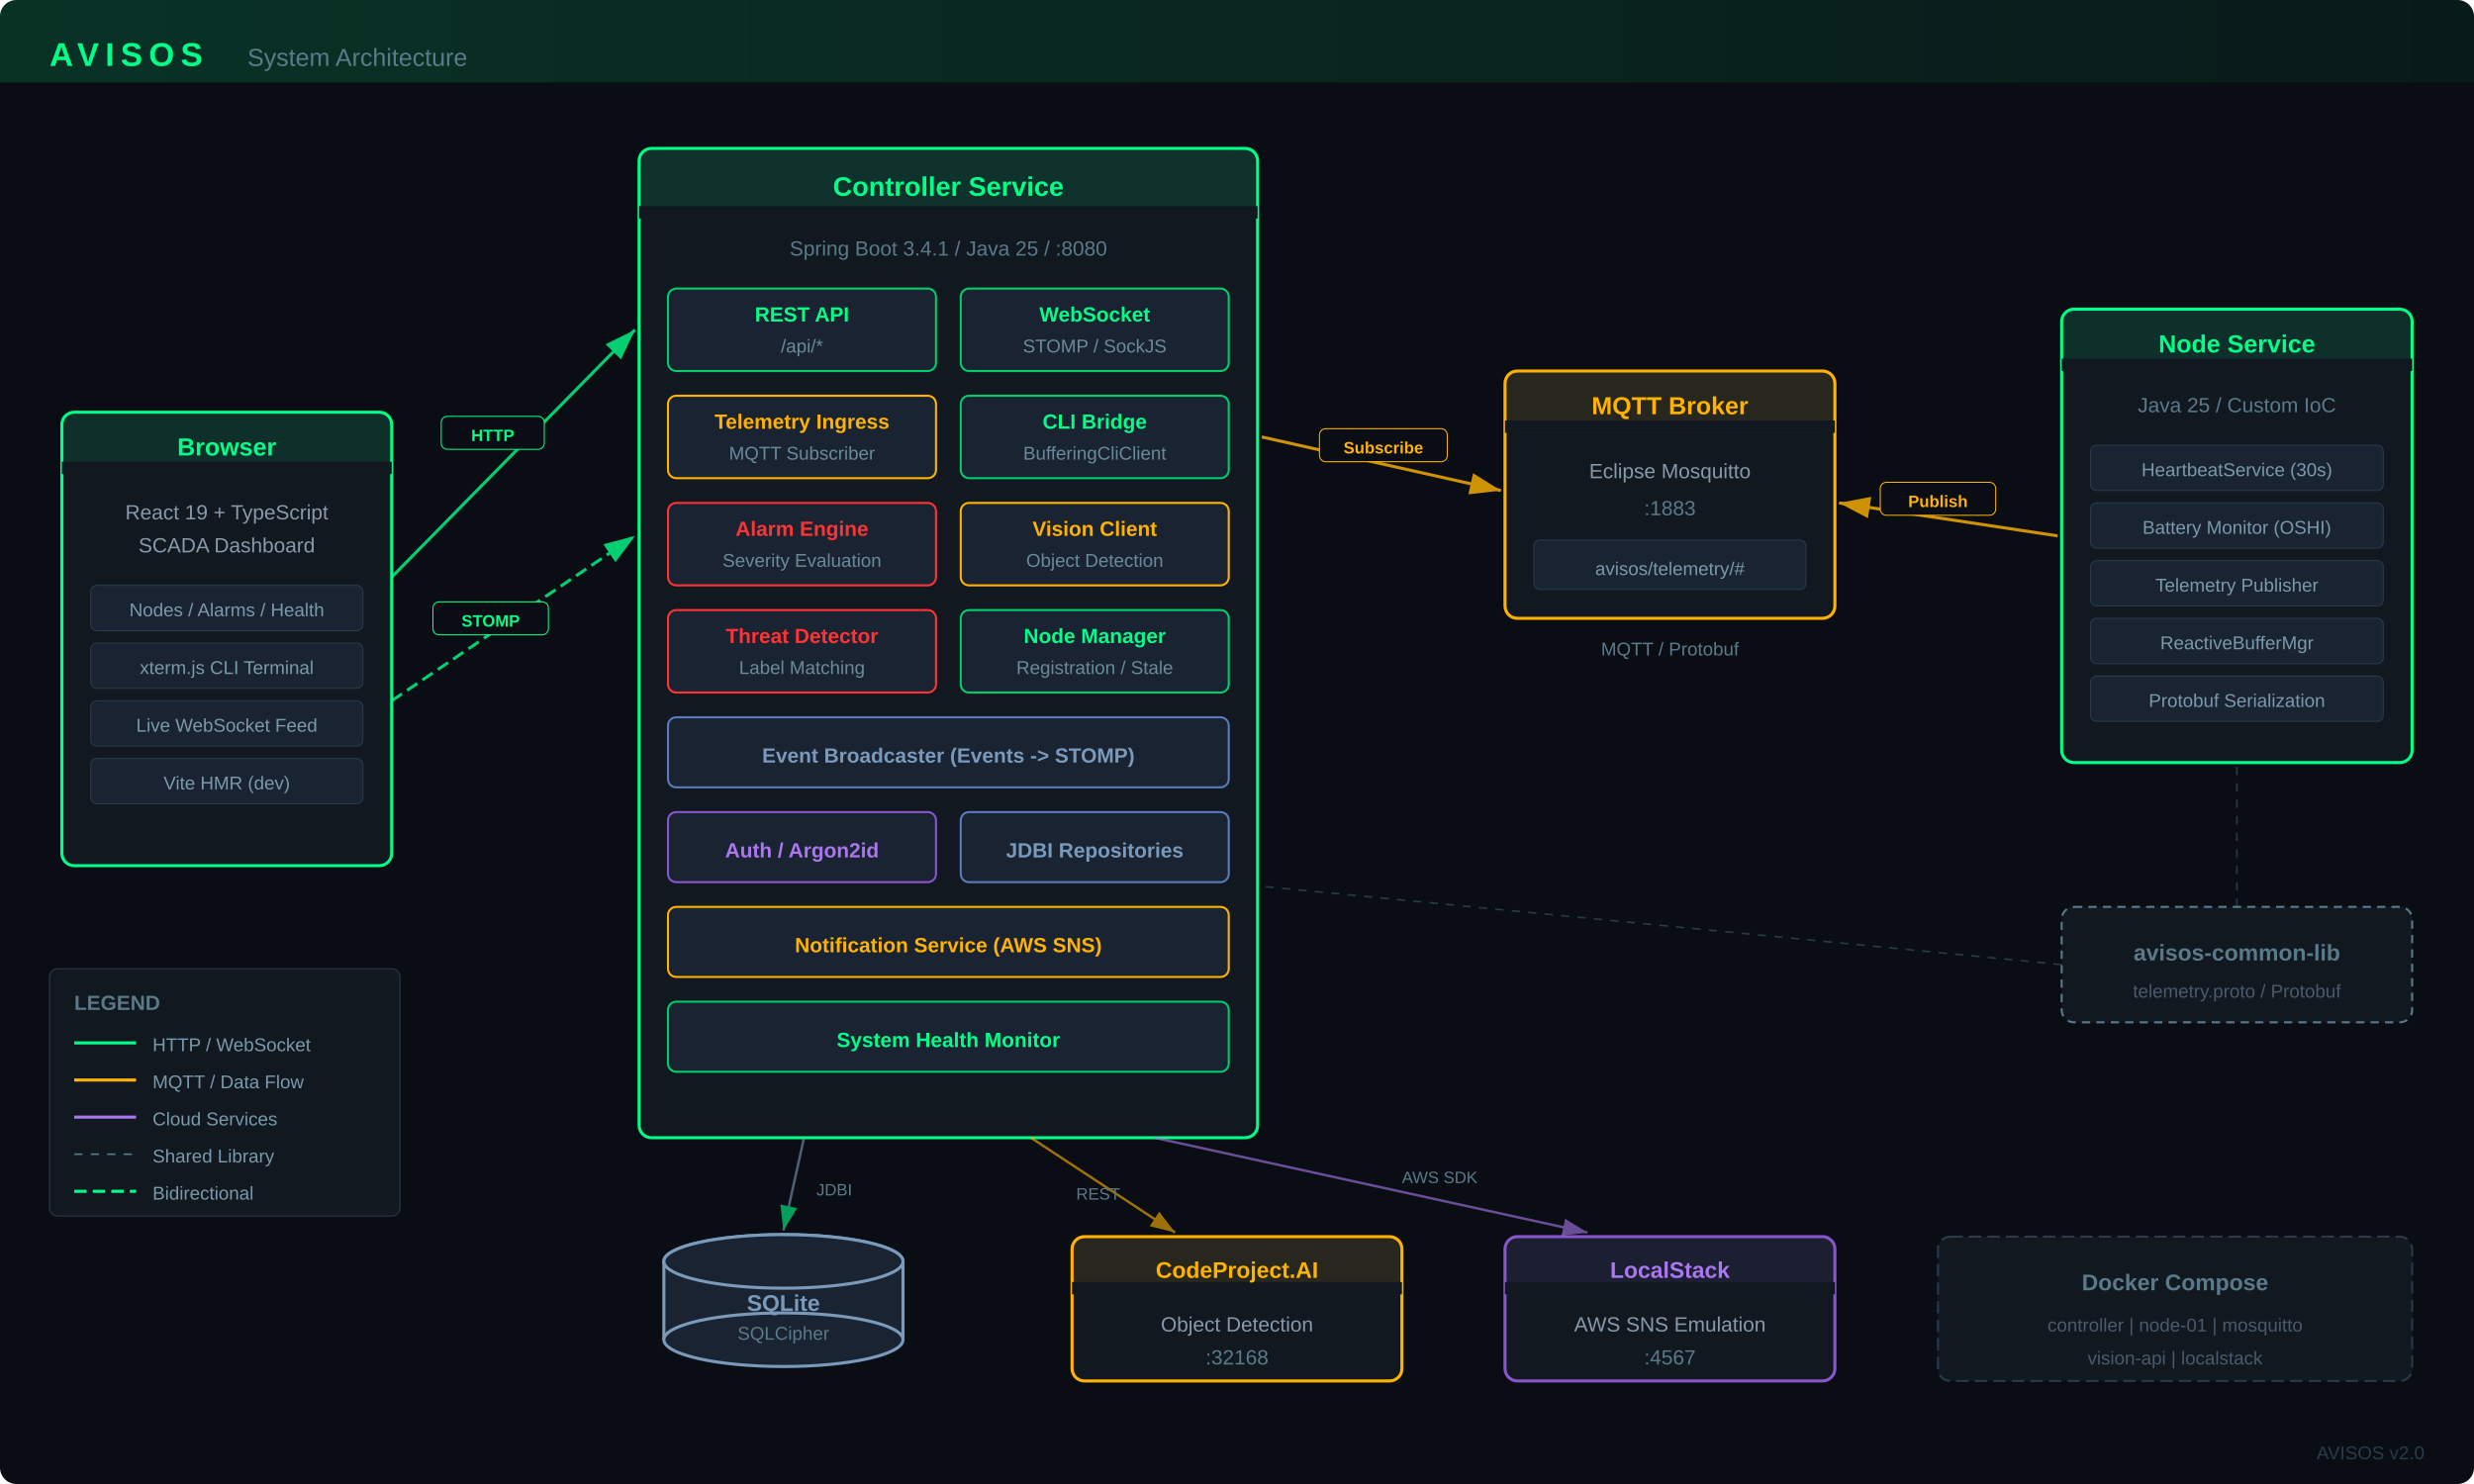
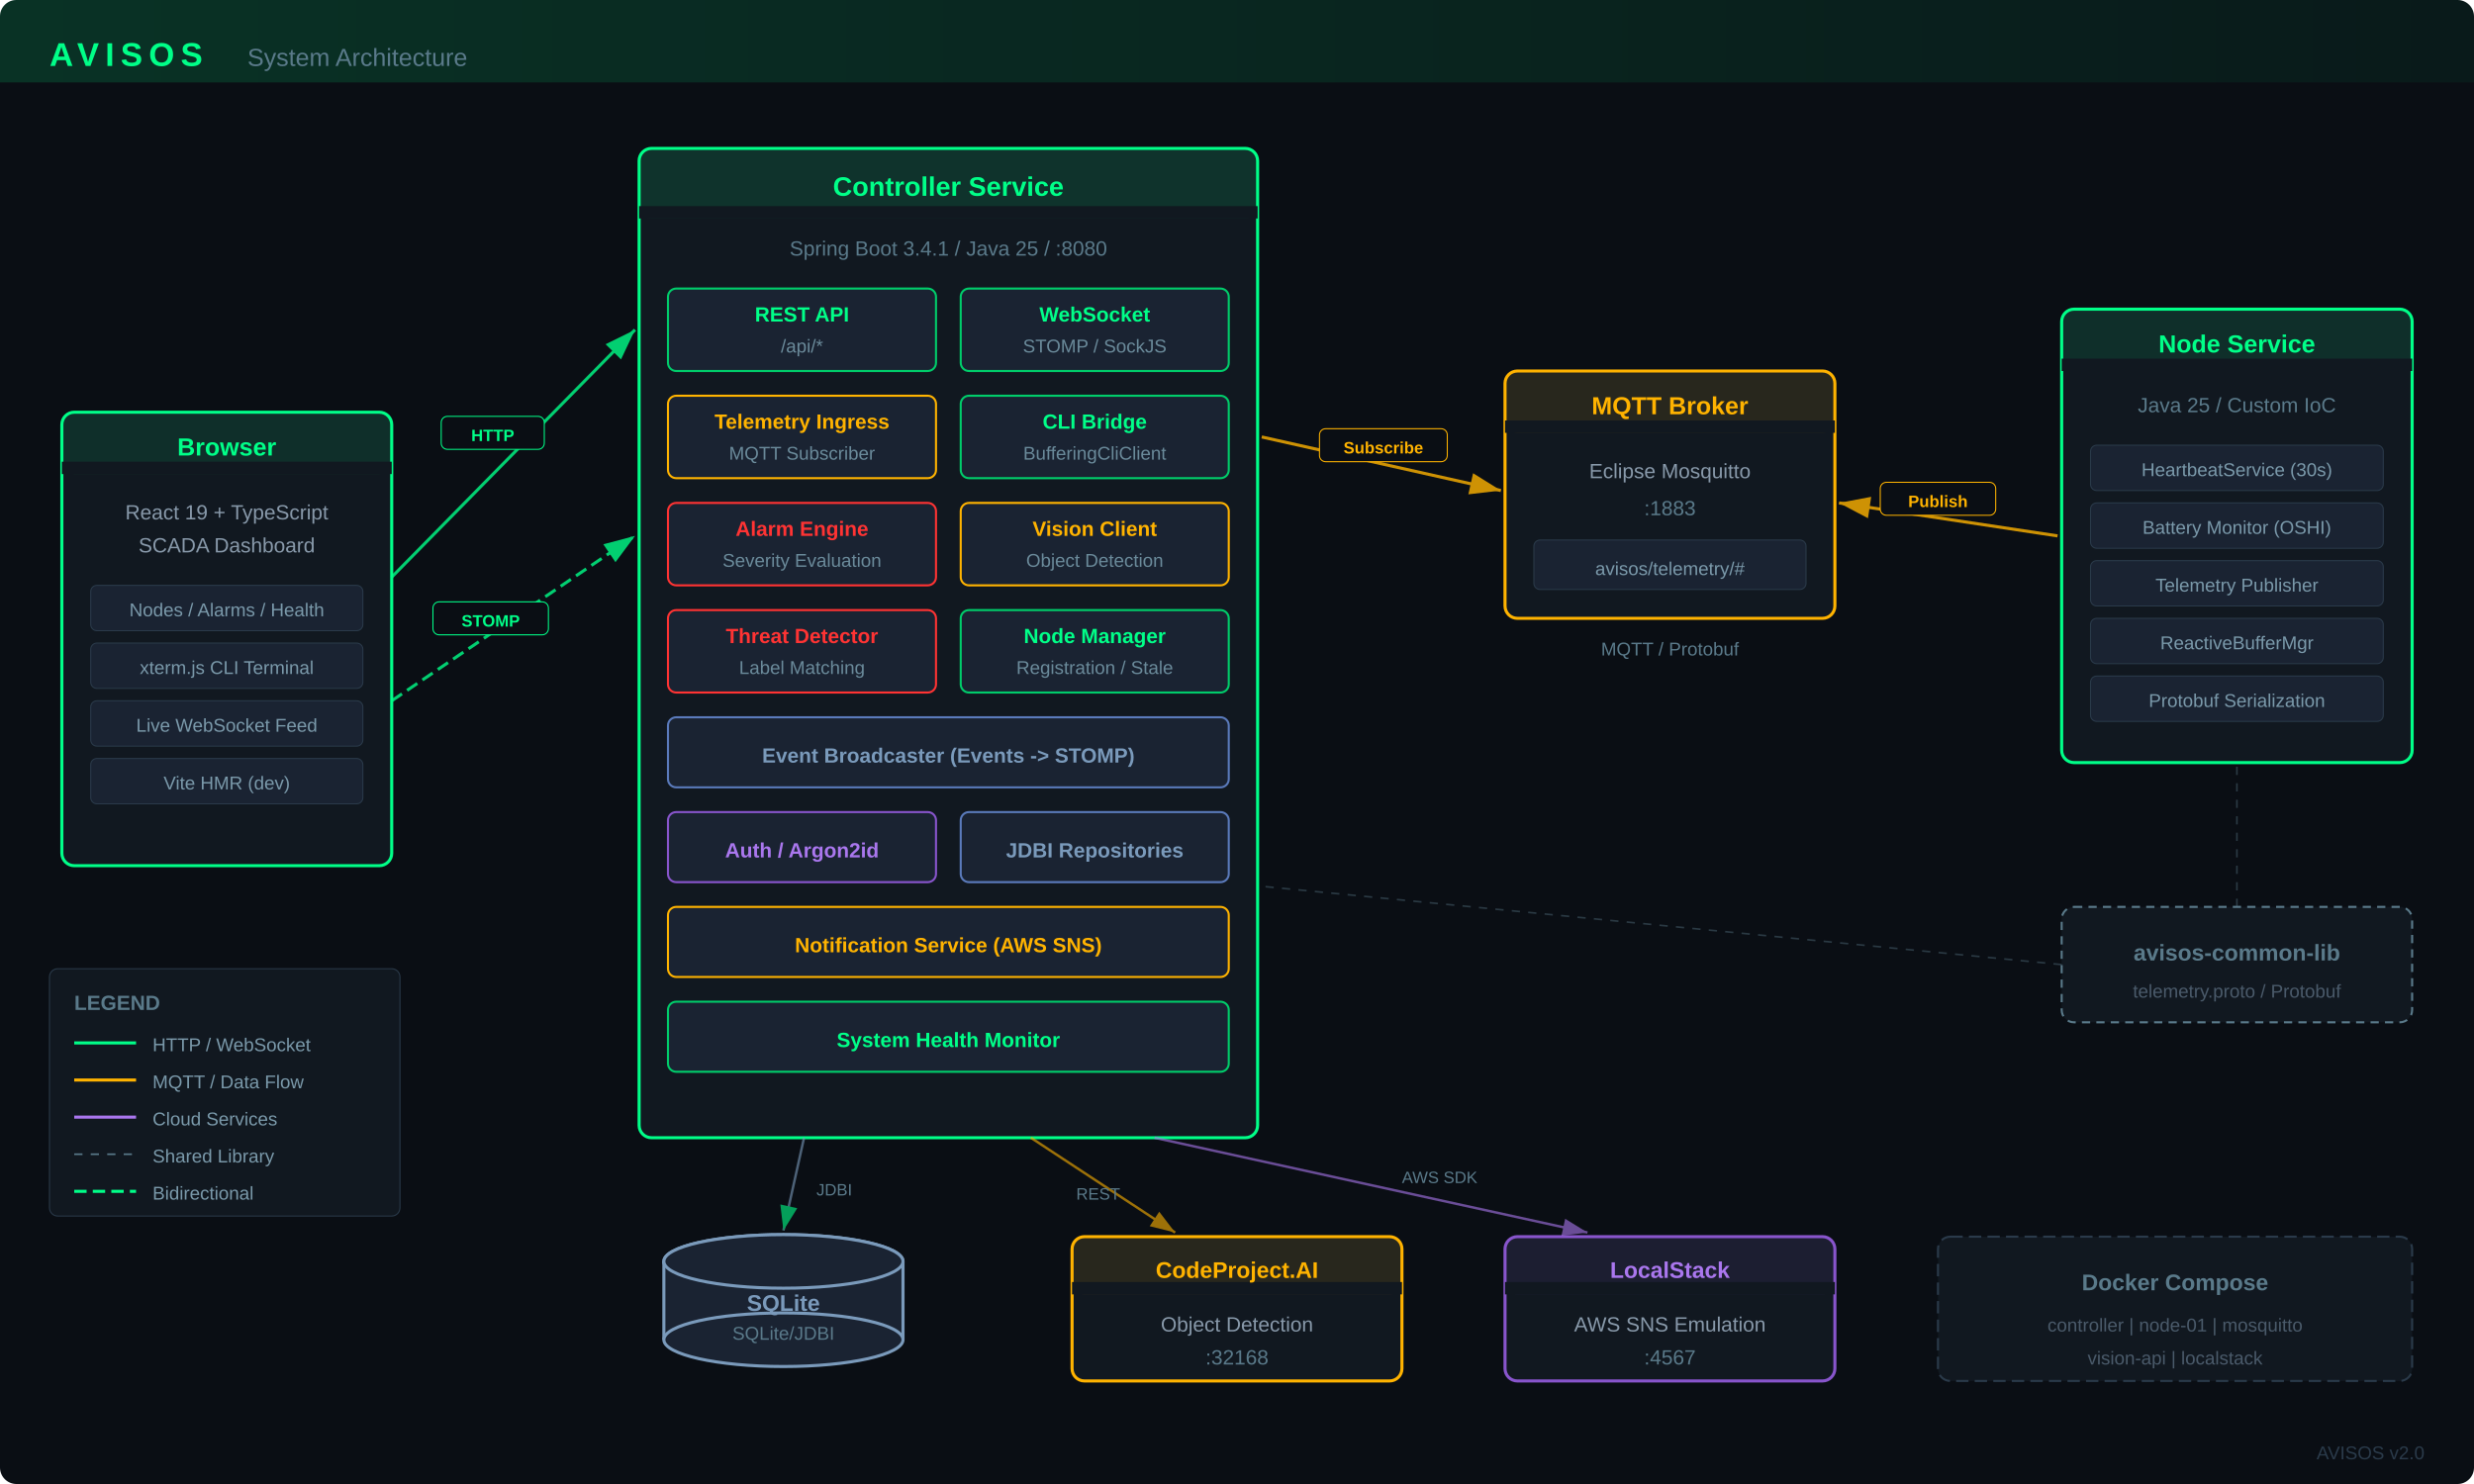
<svg xmlns="http://www.w3.org/2000/svg" viewBox="0 0 1200 720" font-family="Segoe UI, Helvetica Neue, Arial, sans-serif">
  <defs>
    <marker id="arrowGreen" markerWidth="10" markerHeight="7" refX="10" refY="3.5" orient="auto">
      <polygon points="0 0, 10 3.5, 0 7" fill="#00ff88" />
    </marker>
    <marker id="arrowAmber" markerWidth="10" markerHeight="7" refX="10" refY="3.5" orient="auto">
      <polygon points="0 0, 10 3.5, 0 7" fill="#ffb300" />
    </marker>
    <marker id="arrowPurple" markerWidth="10" markerHeight="7" refX="10" refY="3.5" orient="auto">
      <polygon points="0 0, 10 3.5, 0 7" fill="#aa77ee" />
    </marker>
    <linearGradient id="headerGrad" x1="0" y1="0" x2="1" y2="0">
      <stop offset="0%" stop-color="#00ff88" stop-opacity="0.15" />
      <stop offset="100%" stop-color="#00ff88" stop-opacity="0.05" />
    </linearGradient>
  </defs>
  <rect width="1200" height="720" rx="8" fill="#0a0e14" />
  <rect x="0" y="0" width="1200" height="48" rx="8" fill="url(#headerGrad)" />
  <rect x="0" y="40" width="1200" height="8" fill="#0a0e14" />
  <text x="24" y="32" fill="#00ff88" font-size="16" font-weight="700" letter-spacing="3">AVISOS</text>
  <text x="120" y="32" fill="#5a7a8a" font-size="12">System Architecture</text>
  <rect x="30" y="200" width="160" height="220" rx="6" fill="#111820" stroke="#00ff88" stroke-width="1.5" />
  <rect x="30" y="200" width="160" height="30" rx="6" fill="#00ff88" fill-opacity="0.1" />
  <rect x="30" y="224" width="160" height="6" fill="#111820" />
  <text x="110" y="221" fill="#00ff88" font-size="12" font-weight="600" text-anchor="middle">Browser</text>
  <text x="110" y="252" fill="#8899aa" font-size="10" text-anchor="middle">React 19 + TypeScript</text>
  <text x="110" y="268" fill="#8899aa" font-size="10" text-anchor="middle">SCADA Dashboard</text>
  <rect x="44" y="284" width="132" height="22" rx="3" fill="#1a2332" stroke="#2a3a4a" stroke-width="0.5" />
  <text x="110" y="299" fill="#7a99aa" font-size="9" text-anchor="middle">Nodes / Alarms / Health</text>
  <rect x="44" y="312" width="132" height="22" rx="3" fill="#1a2332" stroke="#2a3a4a" stroke-width="0.5" />
  <text x="110" y="327" fill="#7a99aa" font-size="9" text-anchor="middle">xterm.js CLI Terminal</text>
  <rect x="44" y="340" width="132" height="22" rx="3" fill="#1a2332" stroke="#2a3a4a" stroke-width="0.5" />
  <text x="110" y="355" fill="#7a99aa" font-size="9" text-anchor="middle">Live WebSocket Feed</text>
  <rect x="44" y="368" width="132" height="22" rx="3" fill="#1a2332" stroke="#2a3a4a" stroke-width="0.5" />
  <text x="110" y="383" fill="#7a99aa" font-size="9" text-anchor="middle">Vite HMR (dev)</text>
  <rect x="310" y="72" width="300" height="480" rx="6" fill="#111820" stroke="#00ff88" stroke-width="1.5" />
  <rect x="310" y="72" width="300" height="34" rx="6" fill="#00ff88" fill-opacity="0.12" />
  <rect x="310" y="100" width="300" height="6" fill="#111820" />
  <text x="460" y="95" fill="#00ff88" font-size="13" font-weight="600" text-anchor="middle">Controller Service</text>
  <text x="460" y="124" fill="#5a7a8a" font-size="10" text-anchor="middle">Spring Boot 3.4.1 / Java 25 / :8080</text>
  <rect x="324" y="140" width="130" height="40" rx="4" fill="#1a2332" stroke="#00cc6a" stroke-width="1" />
  <text x="389" y="156" fill="#00ff88" font-size="10" font-weight="600" text-anchor="middle">REST API</text>
  <text x="389" y="171" fill="#6a8a9a" font-size="9" text-anchor="middle">/api/*</text>
  <rect x="466" y="140" width="130" height="40" rx="4" fill="#1a2332" stroke="#00cc6a" stroke-width="1" />
  <text x="531" y="156" fill="#00ff88" font-size="10" font-weight="600" text-anchor="middle">WebSocket</text>
  <text x="531" y="171" fill="#6a8a9a" font-size="9" text-anchor="middle">STOMP / SockJS</text>
  <rect x="324" y="192" width="130" height="40" rx="4" fill="#1a2332" stroke="#ffb300" stroke-width="1" />
  <text x="389" y="208" fill="#ffb300" font-size="10" font-weight="600" text-anchor="middle">Telemetry Ingress</text>
  <text x="389" y="223" fill="#6a8a9a" font-size="9" text-anchor="middle">MQTT Subscriber</text>
  <rect x="466" y="192" width="130" height="40" rx="4" fill="#1a2332" stroke="#00cc6a" stroke-width="1" />
  <text x="531" y="208" fill="#00ff88" font-size="10" font-weight="600" text-anchor="middle">CLI Bridge</text>
  <text x="531" y="223" fill="#6a8a9a" font-size="9" text-anchor="middle">BufferingCliClient</text>
  <rect x="324" y="244" width="130" height="40" rx="4" fill="#1a2332" stroke="#ff3333" stroke-width="1" />
  <text x="389" y="260" fill="#ff3333" font-size="10" font-weight="600" text-anchor="middle">Alarm Engine</text>
  <text x="389" y="275" fill="#6a8a9a" font-size="9" text-anchor="middle">Severity Evaluation</text>
  <rect x="466" y="244" width="130" height="40" rx="4" fill="#1a2332" stroke="#ffb300" stroke-width="1" />
  <text x="531" y="260" fill="#ffb300" font-size="10" font-weight="600" text-anchor="middle">Vision Client</text>
  <text x="531" y="275" fill="#6a8a9a" font-size="9" text-anchor="middle">Object Detection</text>
  <rect x="324" y="296" width="130" height="40" rx="4" fill="#1a2332" stroke="#ff3333" stroke-width="1" />
  <text x="389" y="312" fill="#ff3333" font-size="10" font-weight="600" text-anchor="middle">Threat Detector</text>
  <text x="389" y="327" fill="#6a8a9a" font-size="9" text-anchor="middle">Label Matching</text>
  <rect x="466" y="296" width="130" height="40" rx="4" fill="#1a2332" stroke="#00cc6a" stroke-width="1" />
  <text x="531" y="312" fill="#00ff88" font-size="10" font-weight="600" text-anchor="middle">Node Manager</text>
  <text x="531" y="327" fill="#6a8a9a" font-size="9" text-anchor="middle">Registration / Stale</text>
  <rect x="324" y="348" width="272" height="34" rx="4" fill="#1a2332" stroke="#5a7abb" stroke-width="1" />
  <text x="460" y="370" fill="#7a9abb" font-size="10" font-weight="600" text-anchor="middle">Event Broadcaster (Events -&gt; STOMP)</text>
  <rect x="324" y="394" width="130" height="34" rx="4" fill="#1a2332" stroke="#8855cc" stroke-width="1" />
  <text x="389" y="416" fill="#aa77ee" font-size="10" font-weight="600" text-anchor="middle">Auth / Argon2id</text>
  <rect x="466" y="394" width="130" height="34" rx="4" fill="#1a2332" stroke="#5a7abb" stroke-width="1" />
  <text x="531" y="416" fill="#7a9abb" font-size="10" font-weight="600" text-anchor="middle">JDBI Repositories</text>
  <rect x="324" y="440" width="272" height="34" rx="4" fill="#1a2332" stroke="#ffb300" stroke-width="1" />
  <text x="460" y="462" fill="#ffb300" font-size="10" font-weight="600" text-anchor="middle">Notification Service (AWS SNS)</text>
  <rect x="324" y="486" width="272" height="34" rx="4" fill="#1a2332" stroke="#00cc6a" stroke-width="1" />
  <text x="460" y="508" fill="#00ff88" font-size="10" font-weight="600" text-anchor="middle">System Health Monitor</text>
  <rect x="730" y="180" width="160" height="120" rx="6" fill="#111820" stroke="#ffb300" stroke-width="1.5" />
  <rect x="730" y="180" width="160" height="30" rx="6" fill="#ffb300" fill-opacity="0.1" />
  <rect x="730" y="204" width="160" height="6" fill="#111820" />
  <text x="810" y="201" fill="#ffb300" font-size="12" font-weight="600" text-anchor="middle">MQTT Broker</text>
  <text x="810" y="232" fill="#8899aa" font-size="10" text-anchor="middle">Eclipse Mosquitto</text>
  <text x="810" y="250" fill="#5a7a8a" font-size="10" text-anchor="middle">:1883</text>
  <rect x="744" y="262" width="132" height="24" rx="3" fill="#1a2332" stroke="#2a3a4a" stroke-width="0.5" />
  <text x="810" y="279" fill="#7a99aa" font-size="9" text-anchor="middle">avisos/telemetry/#</text>
  <rect x="1000" y="150" width="170" height="220" rx="6" fill="#111820" stroke="#00ff88" stroke-width="1.5" />
  <rect x="1000" y="150" width="170" height="30" rx="6" fill="#00ff88" fill-opacity="0.1" />
  <rect x="1000" y="174" width="170" height="6" fill="#111820" />
  <text x="1085" y="171" fill="#00ff88" font-size="12" font-weight="600" text-anchor="middle">Node Service</text>
  <text x="1085" y="200" fill="#5a7a8a" font-size="10" text-anchor="middle">Java 25 / Custom IoC</text>
  <rect x="1014" y="216" width="142" height="22" rx="3" fill="#1a2332" stroke="#2a3a4a" stroke-width="0.5" />
  <text x="1085" y="231" fill="#7a99aa" font-size="9" text-anchor="middle">HeartbeatService (30s)</text>
  <rect x="1014" y="244" width="142" height="22" rx="3" fill="#1a2332" stroke="#2a3a4a" stroke-width="0.5" />
  <text x="1085" y="259" fill="#7a99aa" font-size="9" text-anchor="middle">Battery Monitor (OSHI)</text>
  <rect x="1014" y="272" width="142" height="22" rx="3" fill="#1a2332" stroke="#2a3a4a" stroke-width="0.5" />
  <text x="1085" y="287" fill="#7a99aa" font-size="9" text-anchor="middle">Telemetry Publisher</text>
  <rect x="1014" y="300" width="142" height="22" rx="3" fill="#1a2332" stroke="#2a3a4a" stroke-width="0.5" />
  <text x="1085" y="315" fill="#7a99aa" font-size="9" text-anchor="middle">ReactiveBufferMgr</text>
  <rect x="1014" y="328" width="142" height="22" rx="3" fill="#1a2332" stroke="#2a3a4a" stroke-width="0.5" />
  <text x="1085" y="343" fill="#7a99aa" font-size="9" text-anchor="middle">Protobuf Serialization</text>
  <ellipse cx="380" cy="612" rx="58" ry="13" fill="#1a2332" stroke="#7a9abb" stroke-width="1.5" />
  <rect x="322" y="612" width="116" height="38" fill="#1a2332" />
  <line x1="322" y1="612" x2="322" y2="650" stroke="#7a9abb" stroke-width="1.5" />
  <line x1="438" y1="612" x2="438" y2="650" stroke="#7a9abb" stroke-width="1.5" />
  <ellipse cx="380" cy="650" rx="58" ry="13" fill="#1a2332" stroke="#7a9abb" stroke-width="1.5" />
  <ellipse cx="380" cy="612" rx="58" ry="13" fill="#1a2332" stroke="#7a9abb" stroke-width="1.5" />
  <text x="380" y="636" fill="#7a9abb" font-size="11" font-weight="600" text-anchor="middle">SQLite</text>
-   <text x="380" y="650" fill="#5a7a8a" font-size="9" text-anchor="middle">SQLCipher</text>
+   <text x="380" y="650" fill="#5a7a8a" font-size="9" text-anchor="middle">SQLite/JDBI</text>
  <rect x="520" y="600" width="160" height="70" rx="6" fill="#111820" stroke="#ffb300" stroke-width="1.5" />
  <rect x="520" y="600" width="160" height="28" rx="6" fill="#ffb300" fill-opacity="0.1" />
  <rect x="520" y="622" width="160" height="6" fill="#111820" />
  <text x="600" y="620" fill="#ffb300" font-size="11" font-weight="600" text-anchor="middle">CodeProject.AI</text>
  <text x="600" y="646" fill="#8899aa" font-size="10" text-anchor="middle">Object Detection</text>
  <text x="600" y="662" fill="#5a7a8a" font-size="10" text-anchor="middle">:32168</text>
  <rect x="730" y="600" width="160" height="70" rx="6" fill="#111820" stroke="#8855cc" stroke-width="1.5" />
  <rect x="730" y="600" width="160" height="28" rx="6" fill="#8855cc" fill-opacity="0.1" />
  <rect x="730" y="622" width="160" height="6" fill="#111820" />
  <text x="810" y="620" fill="#aa77ee" font-size="11" font-weight="600" text-anchor="middle">LocalStack</text>
  <text x="810" y="646" fill="#8899aa" font-size="10" text-anchor="middle">AWS SNS Emulation</text>
  <text x="810" y="662" fill="#5a7a8a" font-size="10" text-anchor="middle">:4567</text>
  <rect x="1000" y="440" width="170" height="56" rx="6" fill="#111820" stroke="#5a7a8a" stroke-width="1" stroke-dasharray="4,3" />
  <text x="1085" y="466" fill="#5a7a8a" font-size="11" font-weight="600" text-anchor="middle">avisos-common-lib</text>
  <text x="1085" y="484" fill="#4a5a6a" font-size="9" text-anchor="middle">telemetry.proto / Protobuf</text>
  <rect x="940" y="600" width="230" height="70" rx="6" fill="#111820" stroke="#2a3a4a" stroke-width="1" stroke-dasharray="6,3" />
  <text x="1055" y="626" fill="#5a7a8a" font-size="11" font-weight="600" text-anchor="middle">Docker Compose</text>
  <text x="1055" y="646" fill="#4a5a6a" font-size="9" text-anchor="middle">controller | node-01 | mosquitto</text>
  <text x="1055" y="662" fill="#4a5a6a" font-size="9" text-anchor="middle">vision-api | localstack</text>
  <line x1="190" y1="280" x2="308" y2="160" stroke="#00ff88" stroke-width="1.5" marker-end="url(#arrowGreen)" opacity="0.8" />
  <rect x="214" y="202" width="50" height="16" rx="3" fill="#0a0e14" stroke="#00ff88" stroke-width="0.5" />
  <text x="239" y="214" fill="#00ff88" font-size="8" font-weight="600" text-anchor="middle">HTTP</text>
  <line x1="190" y1="340" x2="308" y2="260" stroke="#00ff88" stroke-width="1.5" stroke-dasharray="6,3" marker-end="url(#arrowGreen)" opacity="0.8" />
  <rect x="210" y="292" width="56" height="16" rx="3" fill="#0a0e14" stroke="#00ff88" stroke-width="0.5" />
  <text x="238" y="304" fill="#00ff88" font-size="8" font-weight="600" text-anchor="middle">STOMP</text>
  <line x1="612" y1="212" x2="728" y2="238" stroke="#ffb300" stroke-width="1.5" marker-end="url(#arrowAmber)" opacity="0.8" />
  <rect x="640" y="208" width="62" height="16" rx="3" fill="#0a0e14" stroke="#ffb300" stroke-width="0.5" />
  <text x="671" y="220" fill="#ffb300" font-size="8" font-weight="600" text-anchor="middle">Subscribe</text>
  <line x1="998" y1="260" x2="892" y2="244" stroke="#ffb300" stroke-width="1.5" marker-end="url(#arrowAmber)" opacity="0.8" />
  <rect x="912" y="234" width="56" height="16" rx="3" fill="#0a0e14" stroke="#ffb300" stroke-width="0.5" />
  <text x="940" y="246" fill="#ffb300" font-size="8" font-weight="600" text-anchor="middle">Publish</text>
  <text x="810" y="318" fill="#5a7a8a" font-size="9" text-anchor="middle">MQTT / Protobuf</text>
  <line x1="390" y1="552" x2="380" y2="597" stroke="#7a9abb" stroke-width="1.2" marker-end="url(#arrowGreen)" opacity="0.6" />
  <text x="396" y="580" fill="#5a7a8a" font-size="8">JDBI</text>
  <line x1="500" y1="552" x2="570" y2="598" stroke="#ffb300" stroke-width="1.2" marker-end="url(#arrowAmber)" opacity="0.6" />
  <text x="522" y="582" fill="#5a7a8a" font-size="8">REST</text>
  <line x1="560" y1="552" x2="770" y2="598" stroke="#aa77ee" stroke-width="1.2" marker-end="url(#arrowPurple)" opacity="0.6" />
  <text x="680" y="574" fill="#5a7a8a" font-size="8">AWS SDK</text>
  <line x1="1000" y1="468" x2="612" y2="430" stroke="#5a7a8a" stroke-width="0.8" stroke-dasharray="4,4" opacity="0.4" />
  <line x1="1085" y1="440" x2="1085" y2="372" stroke="#5a7a8a" stroke-width="0.8" stroke-dasharray="4,4" opacity="0.4" />
  <rect x="24" y="470" width="170" height="120" rx="4" fill="#111820" stroke="#2a3a4a" stroke-width="0.5" />
  <text x="36" y="490" fill="#5a7a8a" font-size="10" font-weight="600">LEGEND</text>
  <line x1="36" y1="506" x2="66" y2="506" stroke="#00ff88" stroke-width="1.5" />
  <text x="74" y="510" fill="#7a99aa" font-size="9">HTTP / WebSocket</text>
  <line x1="36" y1="524" x2="66" y2="524" stroke="#ffb300" stroke-width="1.5" />
  <text x="74" y="528" fill="#7a99aa" font-size="9">MQTT / Data Flow</text>
  <line x1="36" y1="542" x2="66" y2="542" stroke="#aa77ee" stroke-width="1.5" />
  <text x="74" y="546" fill="#7a99aa" font-size="9">Cloud Services</text>
  <line x1="36" y1="560" x2="66" y2="560" stroke="#5a7a8a" stroke-width="0.8" stroke-dasharray="4,4" />
  <text x="74" y="564" fill="#7a99aa" font-size="9">Shared Library</text>
  <line x1="36" y1="578" x2="66" y2="578" stroke="#00ff88" stroke-width="1.5" stroke-dasharray="6,3" />
  <text x="74" y="582" fill="#7a99aa" font-size="9">Bidirectional</text>
  <text x="1176" y="708" fill="#2a3a4a" font-size="9" text-anchor="end">AVISOS v2.0</text>
</svg>
